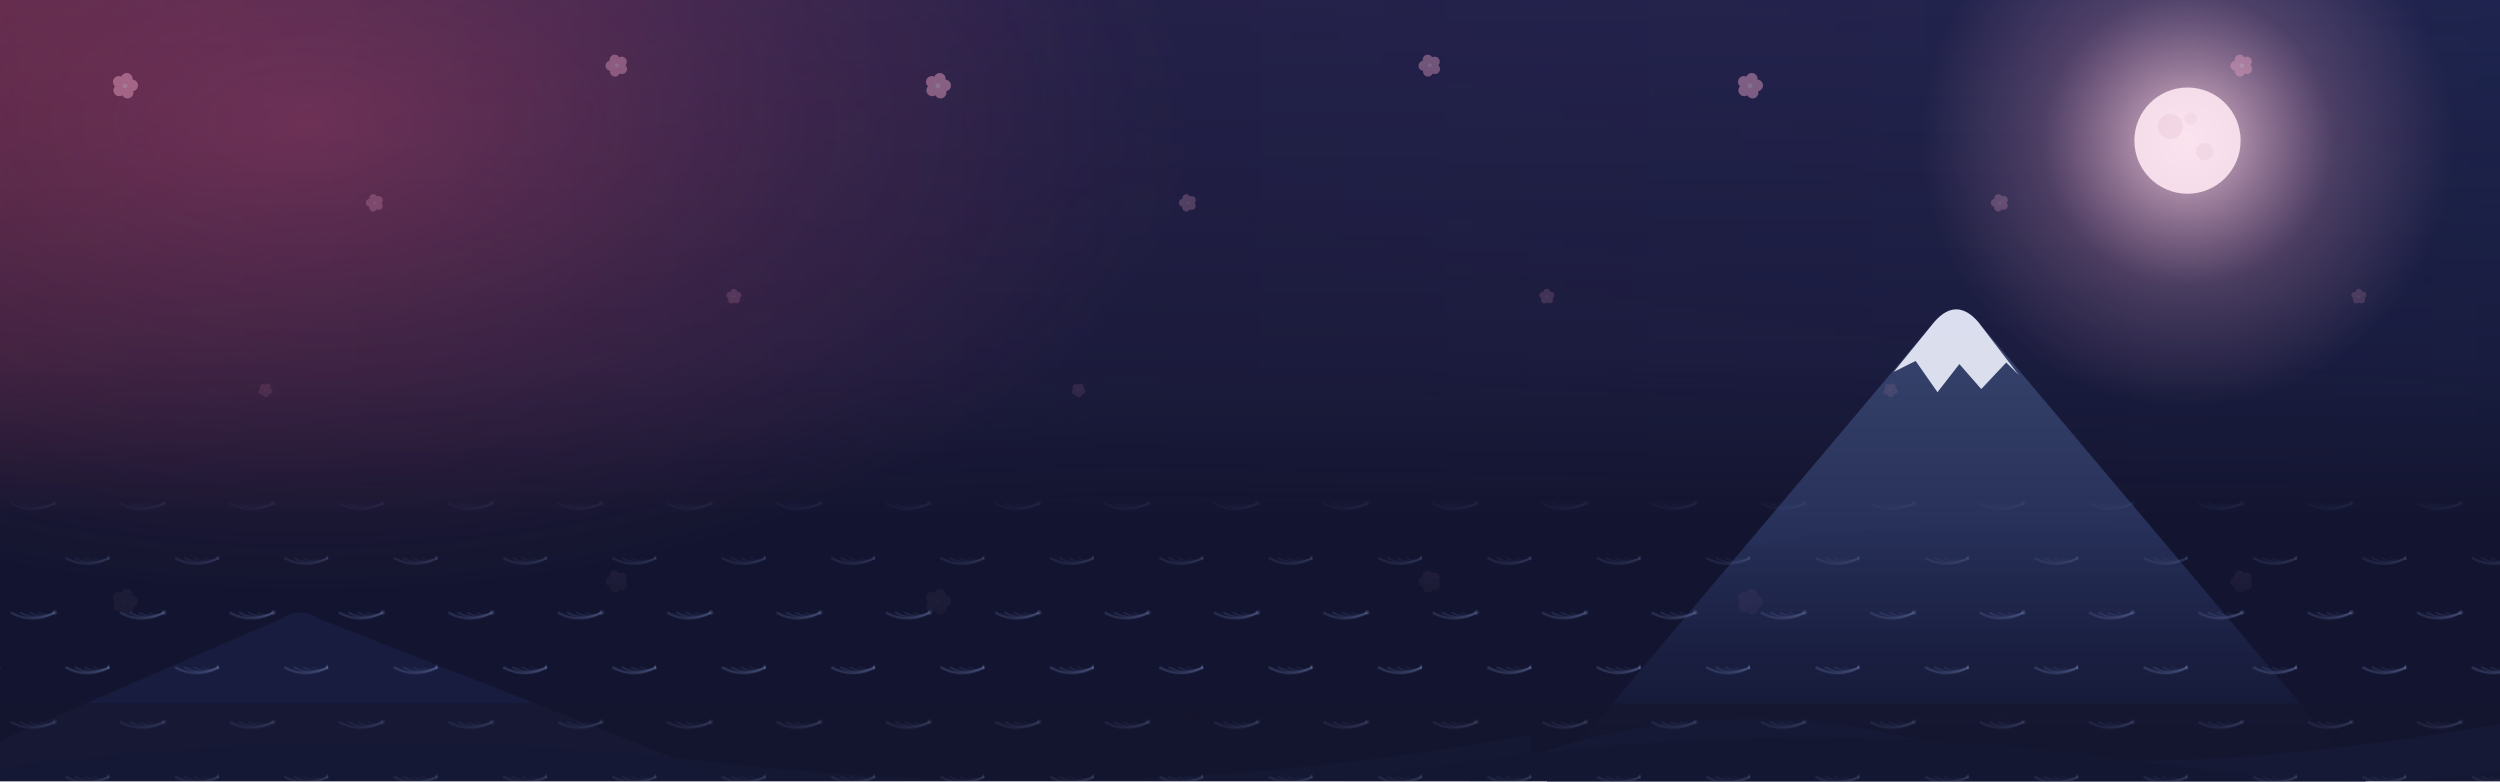
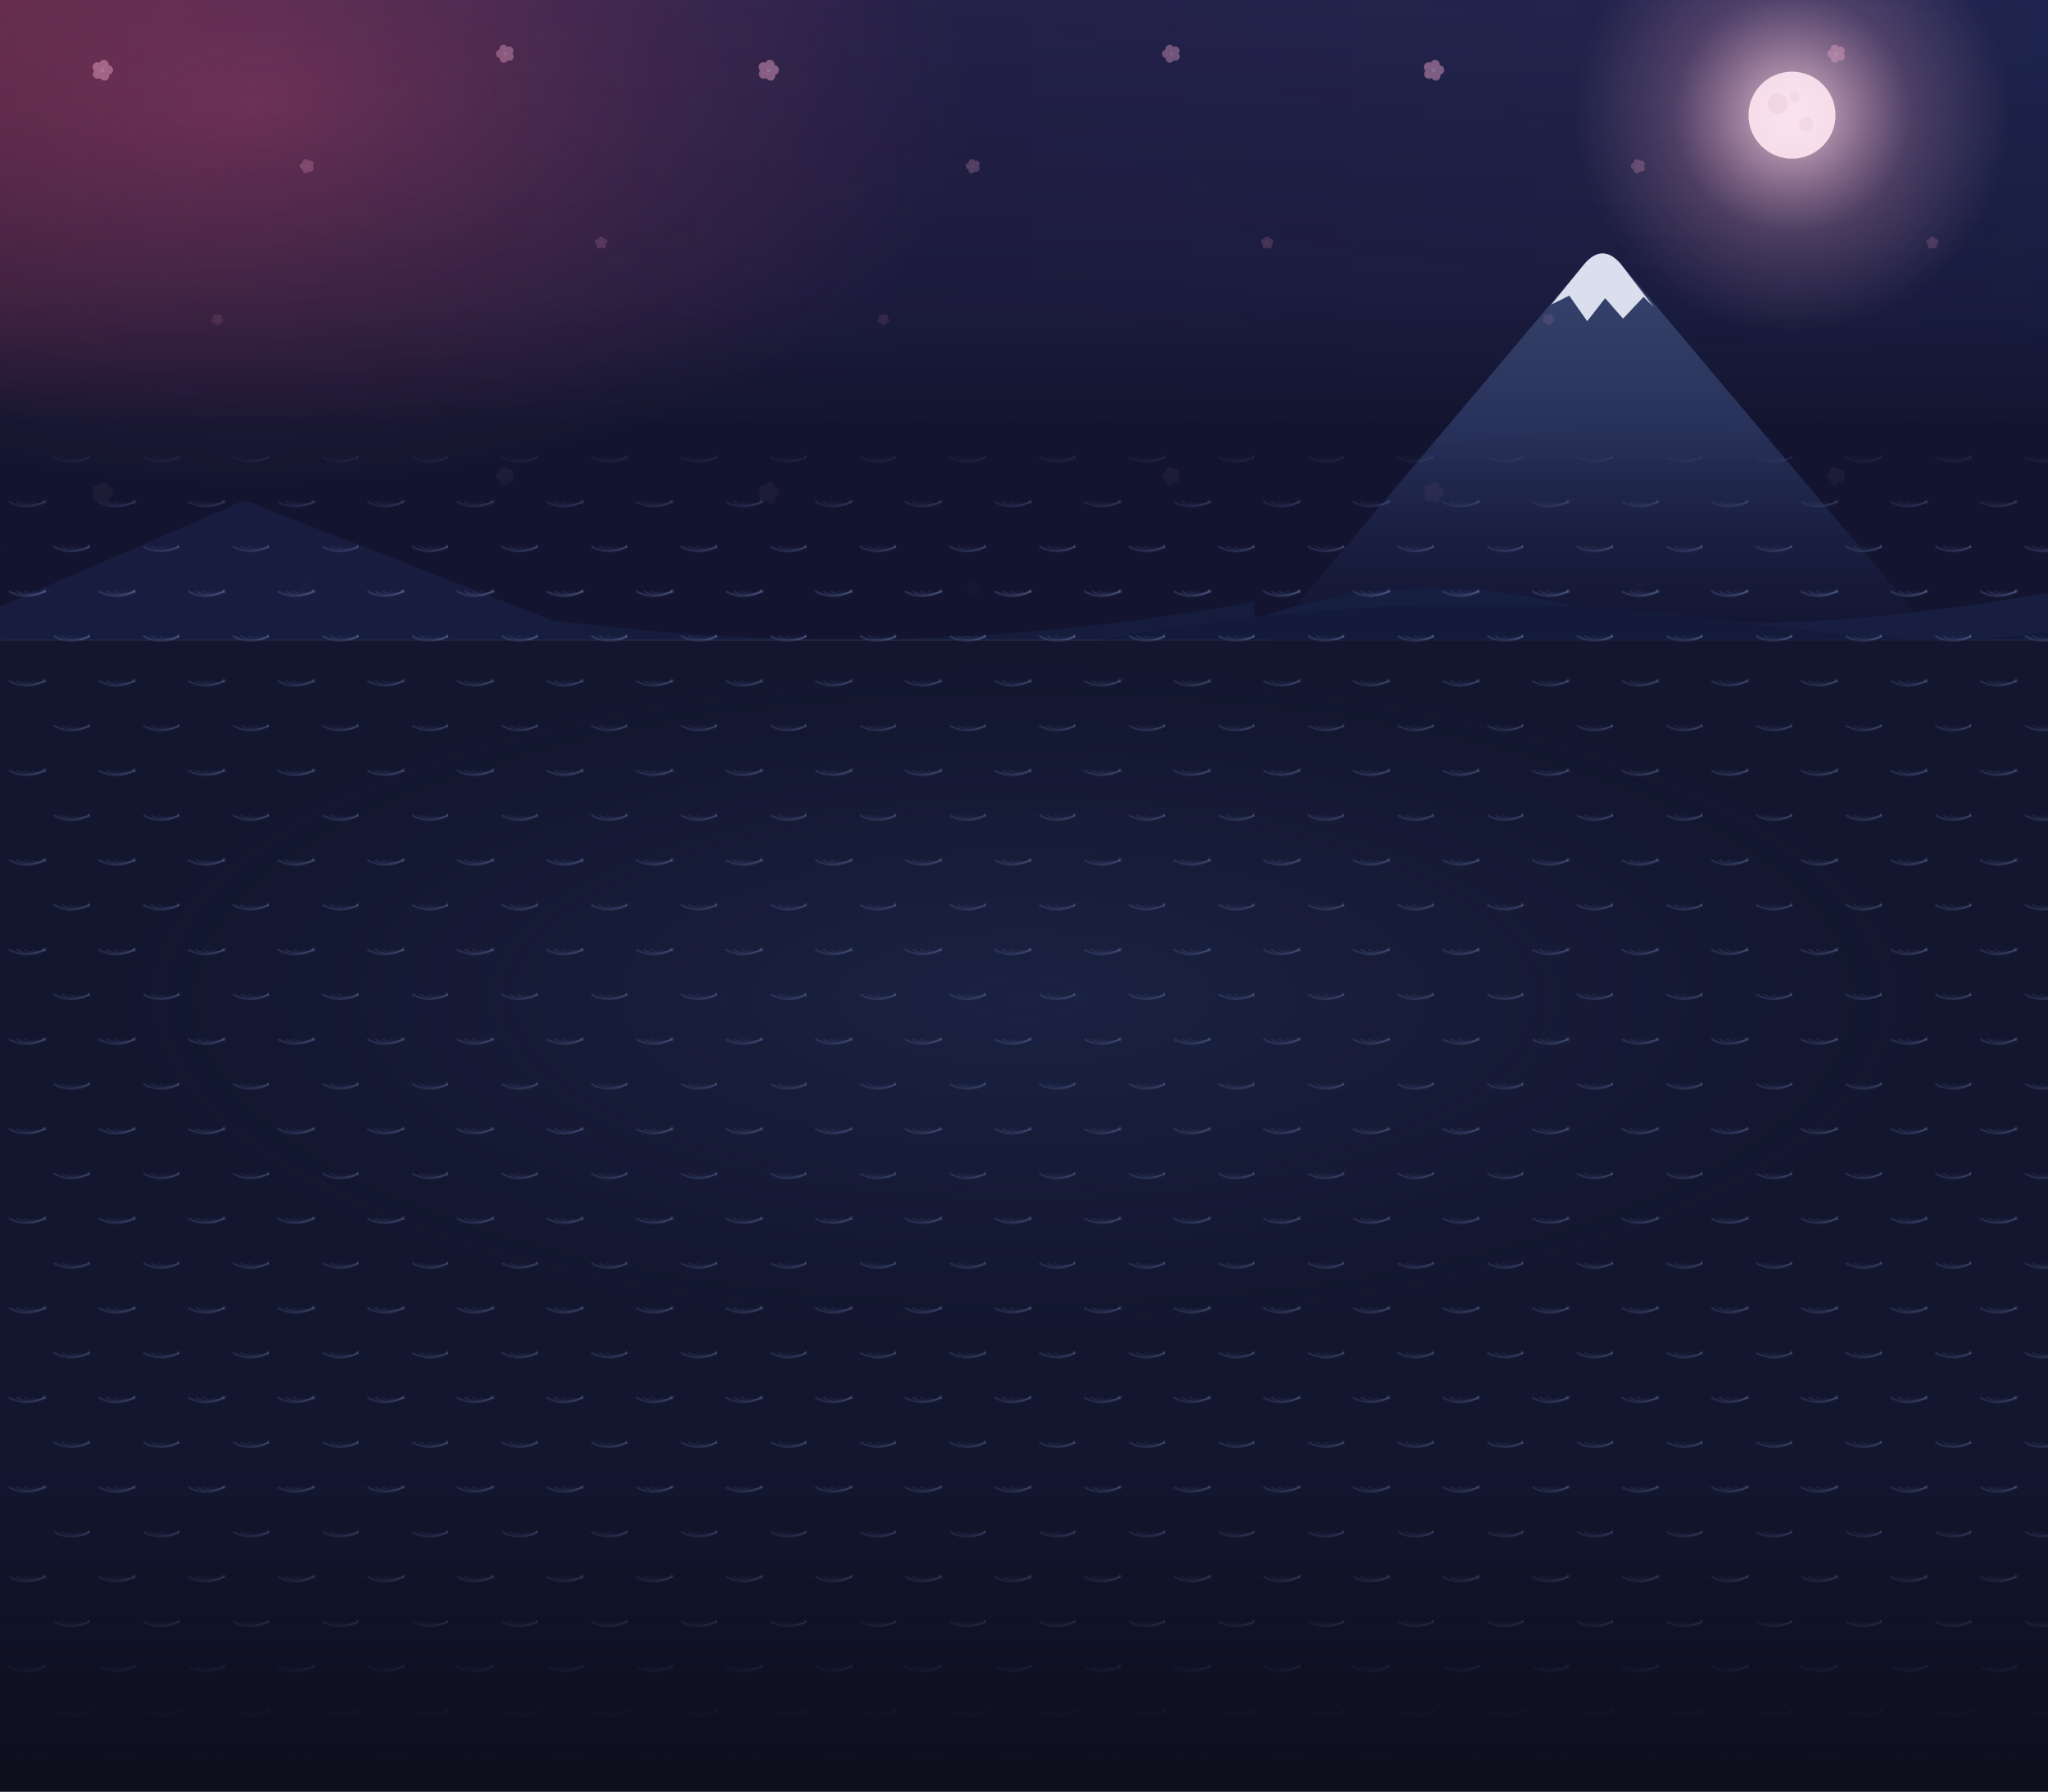
- <svg xmlns="http://www.w3.org/2000/svg" width="1600" height="500" viewBox="0 0 1600 500" preserveAspectRatio="xMidYMax slice">
+ <svg xmlns="http://www.w3.org/2000/svg" width="1600" height="1400" viewBox="0 0 1600 1400" preserveAspectRatio="xMidYMin slice">
  <defs>
    <pattern id="seigaiha" x="0" y="0" width="70" height="70" patternUnits="userSpaceOnUse">
      <path d="M35 42 A 28 28 0 0 1 7 42" fill="none" stroke="#6b7db3" stroke-width="1.6" opacity="0.30" />
      <path d="M35 42 A 22 22 0 0 1 13 42" fill="none" stroke="#6b7db3" stroke-width="1.3" opacity="0.24" />
      <path d="M35 42 A 16 16 0 0 1 19 42" fill="none" stroke="#6b7db3" stroke-width="1.1" opacity="0.20" />
      <path d="M35 42 A 10 10 0 0 1 25 42" fill="none" stroke="#6b7db3" stroke-width="0.9" opacity="0.16" />
      <circle cx="35" cy="42" r="1.5" fill="#8c9ecf" opacity="0.25" />
      <path d="M70 7 A 28 28 0 0 1 42 7" fill="none" stroke="#6b7db3" stroke-width="1.6" opacity="0.30" />
      <path d="M70 7 A 22 22 0 0 1 48 7" fill="none" stroke="#6b7db3" stroke-width="1.3" opacity="0.20" />
      <path d="M70 7 A 16 16 0 0 1 54 7" fill="none" stroke="#6b7db3" stroke-width="1.1" opacity="0.15" />
      <path d="M70 7 A 10 10 0 0 1 60 7" fill="none" stroke="#6b7db3" stroke-width="0.9" opacity="0.12" />
      <circle cx="70" cy="7" r="1.5" fill="#8c9ecf" opacity="0.25" />
      <path d="M0 7 A 28 28 0 0 1 -28 7" fill="none" stroke="#6b7db3" stroke-width="1.6" opacity="0.30" />
      <path d="M0 7 A 22 22 0 0 1 -22 7" fill="none" stroke="#6b7db3" stroke-width="1.3" opacity="0.20" />
      <path d="M0 7 A 16 16 0 0 1 -16 7" fill="none" stroke="#6b7db3" stroke-width="1.1" opacity="0.15" />
      <path d="M0 7 A 10 10 0 0 1 -10 7" fill="none" stroke="#6b7db3" stroke-width="0.9" opacity="0.12" />
    </pattern>
    <linearGradient id="wave-fade" x1="0" y1="0" x2="0" y2="1">
      <stop offset="0%" stop-color="#fff" stop-opacity="0" />
-       <stop offset="55%" stop-color="#fff" stop-opacity="0.9" />
-       <stop offset="100%" stop-color="#fff" stop-opacity="1" />
+       <stop offset="12%" stop-color="#fff" stop-opacity="0.85" />
+       <stop offset="30%" stop-color="#fff" stop-opacity="1" />
+       <stop offset="88%" stop-color="#fff" stop-opacity="0.9" />
+       <stop offset="100%" stop-color="#fff" stop-opacity="0" />
    </linearGradient>
    <mask id="wave-mask">
-       <rect x="0" y="300" width="1600" height="200" fill="url(#wave-fade)" />
+       <rect x="0" y="320" width="1600" height="1080" fill="url(#wave-fade)" />
    </mask>
    <g id="sakura-flower">
      <circle cx="0" cy="-4.2" r="3.4" fill="currentColor" />
      <circle cx="4.0" cy="-1.3" r="3.4" fill="currentColor" />
      <circle cx="2.5" cy="3.4" r="3.4" fill="currentColor" />
      <circle cx="-2.5" cy="3.4" r="3.4" fill="currentColor" />
      <circle cx="-4.0" cy="-1.3" r="3.4" fill="currentColor" />
      <circle cx="0" cy="0" r="1.4" fill="#f5d5e8" />
    </g>
    <pattern id="sakura-scatter" x="0" y="0" width="520" height="330" patternUnits="userSpaceOnUse">
      <use href="#sakura-flower" transform="translate(80,55) scale(1.1) rotate(15)" color="#f0a8c8" opacity="0.5" />
      <use href="#sakura-flower" transform="translate(240,130) scale(0.75) rotate(55)" color="#f0a8c8" opacity="0.32" />
      <use href="#sakura-flower" transform="translate(395,42) scale(0.95) rotate(-20)" color="#f0a8c8" opacity="0.42" />
      <use href="#sakura-flower" transform="translate(470,190) scale(0.65) rotate(70)" color="#e898bc" opacity="0.28" />
      <use href="#sakura-flower" transform="translate(170,250) scale(0.6) rotate(-40)" color="#e898bc" opacity="0.22" />
    </pattern>
    <linearGradient id="sakura-fade" x1="0" y1="0" x2="0" y2="1">
      <stop offset="0%" stop-color="#fff" stop-opacity="1" />
      <stop offset="48%" stop-color="#fff" stop-opacity="0.55" />
      <stop offset="75%" stop-color="#fff" stop-opacity="0.1" />
      <stop offset="100%" stop-color="#fff" stop-opacity="0" />
    </linearGradient>
    <mask id="sakura-mask">
      <rect width="1600" height="500" fill="url(#sakura-fade)" />
    </mask>
    <linearGradient id="fuji-body" x1="0" y1="0" x2="0" y2="1">
      <stop offset="0%" stop-color="#39466f" />
      <stop offset="45%" stop-color="#28315a" />
      <stop offset="100%" stop-color="#1a2148" />
    </linearGradient>
    <linearGradient id="fuji-mist" x1="0" y1="0" x2="0" y2="1">
      <stop offset="0%" stop-color="#131530" stop-opacity="0" />
      <stop offset="100%" stop-color="#131530" stop-opacity="0.95" />
    </linearGradient>
    <linearGradient id="sky-glow" x1="0" y1="0" x2="1" y2="0">
      <stop offset="0%" stop-color="#e0507a" stop-opacity="0.32" />
      <stop offset="45%" stop-color="#7a5cc8" stop-opacity="0.16" />
      <stop offset="100%" stop-color="#3a4a9c" stop-opacity="0.28" />
    </linearGradient>
    <linearGradient id="sky-fade" x1="0" y1="0" x2="0" y2="1">
      <stop offset="0%" stop-color="#fff" stop-opacity="1" />
      <stop offset="70%" stop-color="#fff" stop-opacity="0.5" />
      <stop offset="100%" stop-color="#fff" stop-opacity="0" />
    </linearGradient>
    <mask id="sky-mask">
      <rect x="0" y="0" width="1600" height="330" fill="url(#sky-fade)" />
    </mask>
    <radialGradient id="dawn-glow" cx="50%" cy="50%" r="50%">
      <stop offset="0%" stop-color="#e0507a" stop-opacity="0.30" />
      <stop offset="55%" stop-color="#c04870" stop-opacity="0.12" />
      <stop offset="100%" stop-color="#c04870" stop-opacity="0" />
    </radialGradient>
    <radialGradient id="moon-glow" cx="50%" cy="50%" r="50%">
      <stop offset="0%" stop-color="#ffd9e8" stop-opacity="0.85" />
      <stop offset="55%" stop-color="#f0a8c8" stop-opacity="0.22" />
      <stop offset="100%" stop-color="#f0a8c8" stop-opacity="0" />
    </radialGradient>
+     <radialGradient id="deep-glow" cx="50%" cy="50%" r="50%">
+       <stop offset="0%" stop-color="#2a3560" stop-opacity="0.5" />
+       <stop offset="100%" stop-color="#2a3560" stop-opacity="0" />
+     </radialGradient>
+     <linearGradient id="bottom-fade" x1="0" y1="0" x2="0" y2="1">
+       <stop offset="0%" stop-color="#0d0d1a" stop-opacity="0" />
+       <stop offset="100%" stop-color="#0d0d1a" stop-opacity="0.9" />
+     </linearGradient>
  </defs>
  <rect width="1600" height="500" fill="#131530" />
  <rect width="1600" height="330" fill="url(#sky-glow)" mask="url(#sky-mask)" />
  <ellipse cx="200" cy="80" rx="560" ry="300" fill="url(#dawn-glow)" />
  <circle cx="1400" cy="90" r="170" fill="url(#moon-glow)" />
  <circle cx="1400" cy="90" r="34" fill="#ffe8f2" opacity="0.88" />
  <circle cx="1389" cy="81" r="8" fill="#e8c8d8" opacity="0.45" />
  <circle cx="1411" cy="97" r="5.5" fill="#e8c8d8" opacity="0.38" />
  <circle cx="1402" cy="76" r="4" fill="#e8c8d8" opacity="0.3" />
  <path d="M -60 500 L 180 396 Q 192 388 204 396 L 470 500 Z" fill="#1a2145" opacity="0.65" />
  <g>
    <path d="M 990 500              L 1238 206              Q 1252 190 1266 206              L 1514 500 Z" fill="url(#fuji-body)" />
    <path d="M 1238 206              L 1212 238 L 1226 231 L 1240 251 L 1254 233 L 1268 249 L 1284 232 L 1292 240              L 1266 206 Q 1252 190 1238 206 Z" fill="#e8ecf8" opacity="0.92" />
    <path d="M 990 500 L 1514 500 L 1514 360 Q 1252 300 990 380 Z" fill="url(#fuji-mist)" />
  </g>
  <path d="M 940 500 Q 1080 436 1230 474 Q 1380 508 1660 452 L 1660 500 Z" fill="#182043" opacity="0.85" />
  <path d="M -60 500 Q 200 458 460 488 T 980 470 L 980 500 Z" fill="#161d3e" opacity="0.85" />
  <path d="M 860 500 Q 1120 452 1360 486 T 1660 468 L 1660 500 L 860 500 Z" fill="#141b3a" opacity="0.9" />
-   <rect y="300" width="1600" height="200" fill="url(#seigaiha)" mask="url(#wave-mask)" />
+   <rect y="500" width="1600" height="900" fill="#12162f" />
+   <ellipse cx="800" cy="780" rx="700" ry="260" fill="url(#deep-glow)" />
+   <rect y="320" width="1600" height="1080" fill="url(#seigaiha)" mask="url(#wave-mask)" />
  <rect width="1600" height="500" fill="url(#sakura-scatter)" mask="url(#sakura-mask)" />
-   <rect y="450" width="1600" height="50" fill="#14142a" opacity="0.5" />
+   <rect y="500" width="1600" height="900" fill="#131530" opacity="0.28" />
+   <rect y="1150" width="1600" height="250" fill="url(#bottom-fade)" />
</svg>
